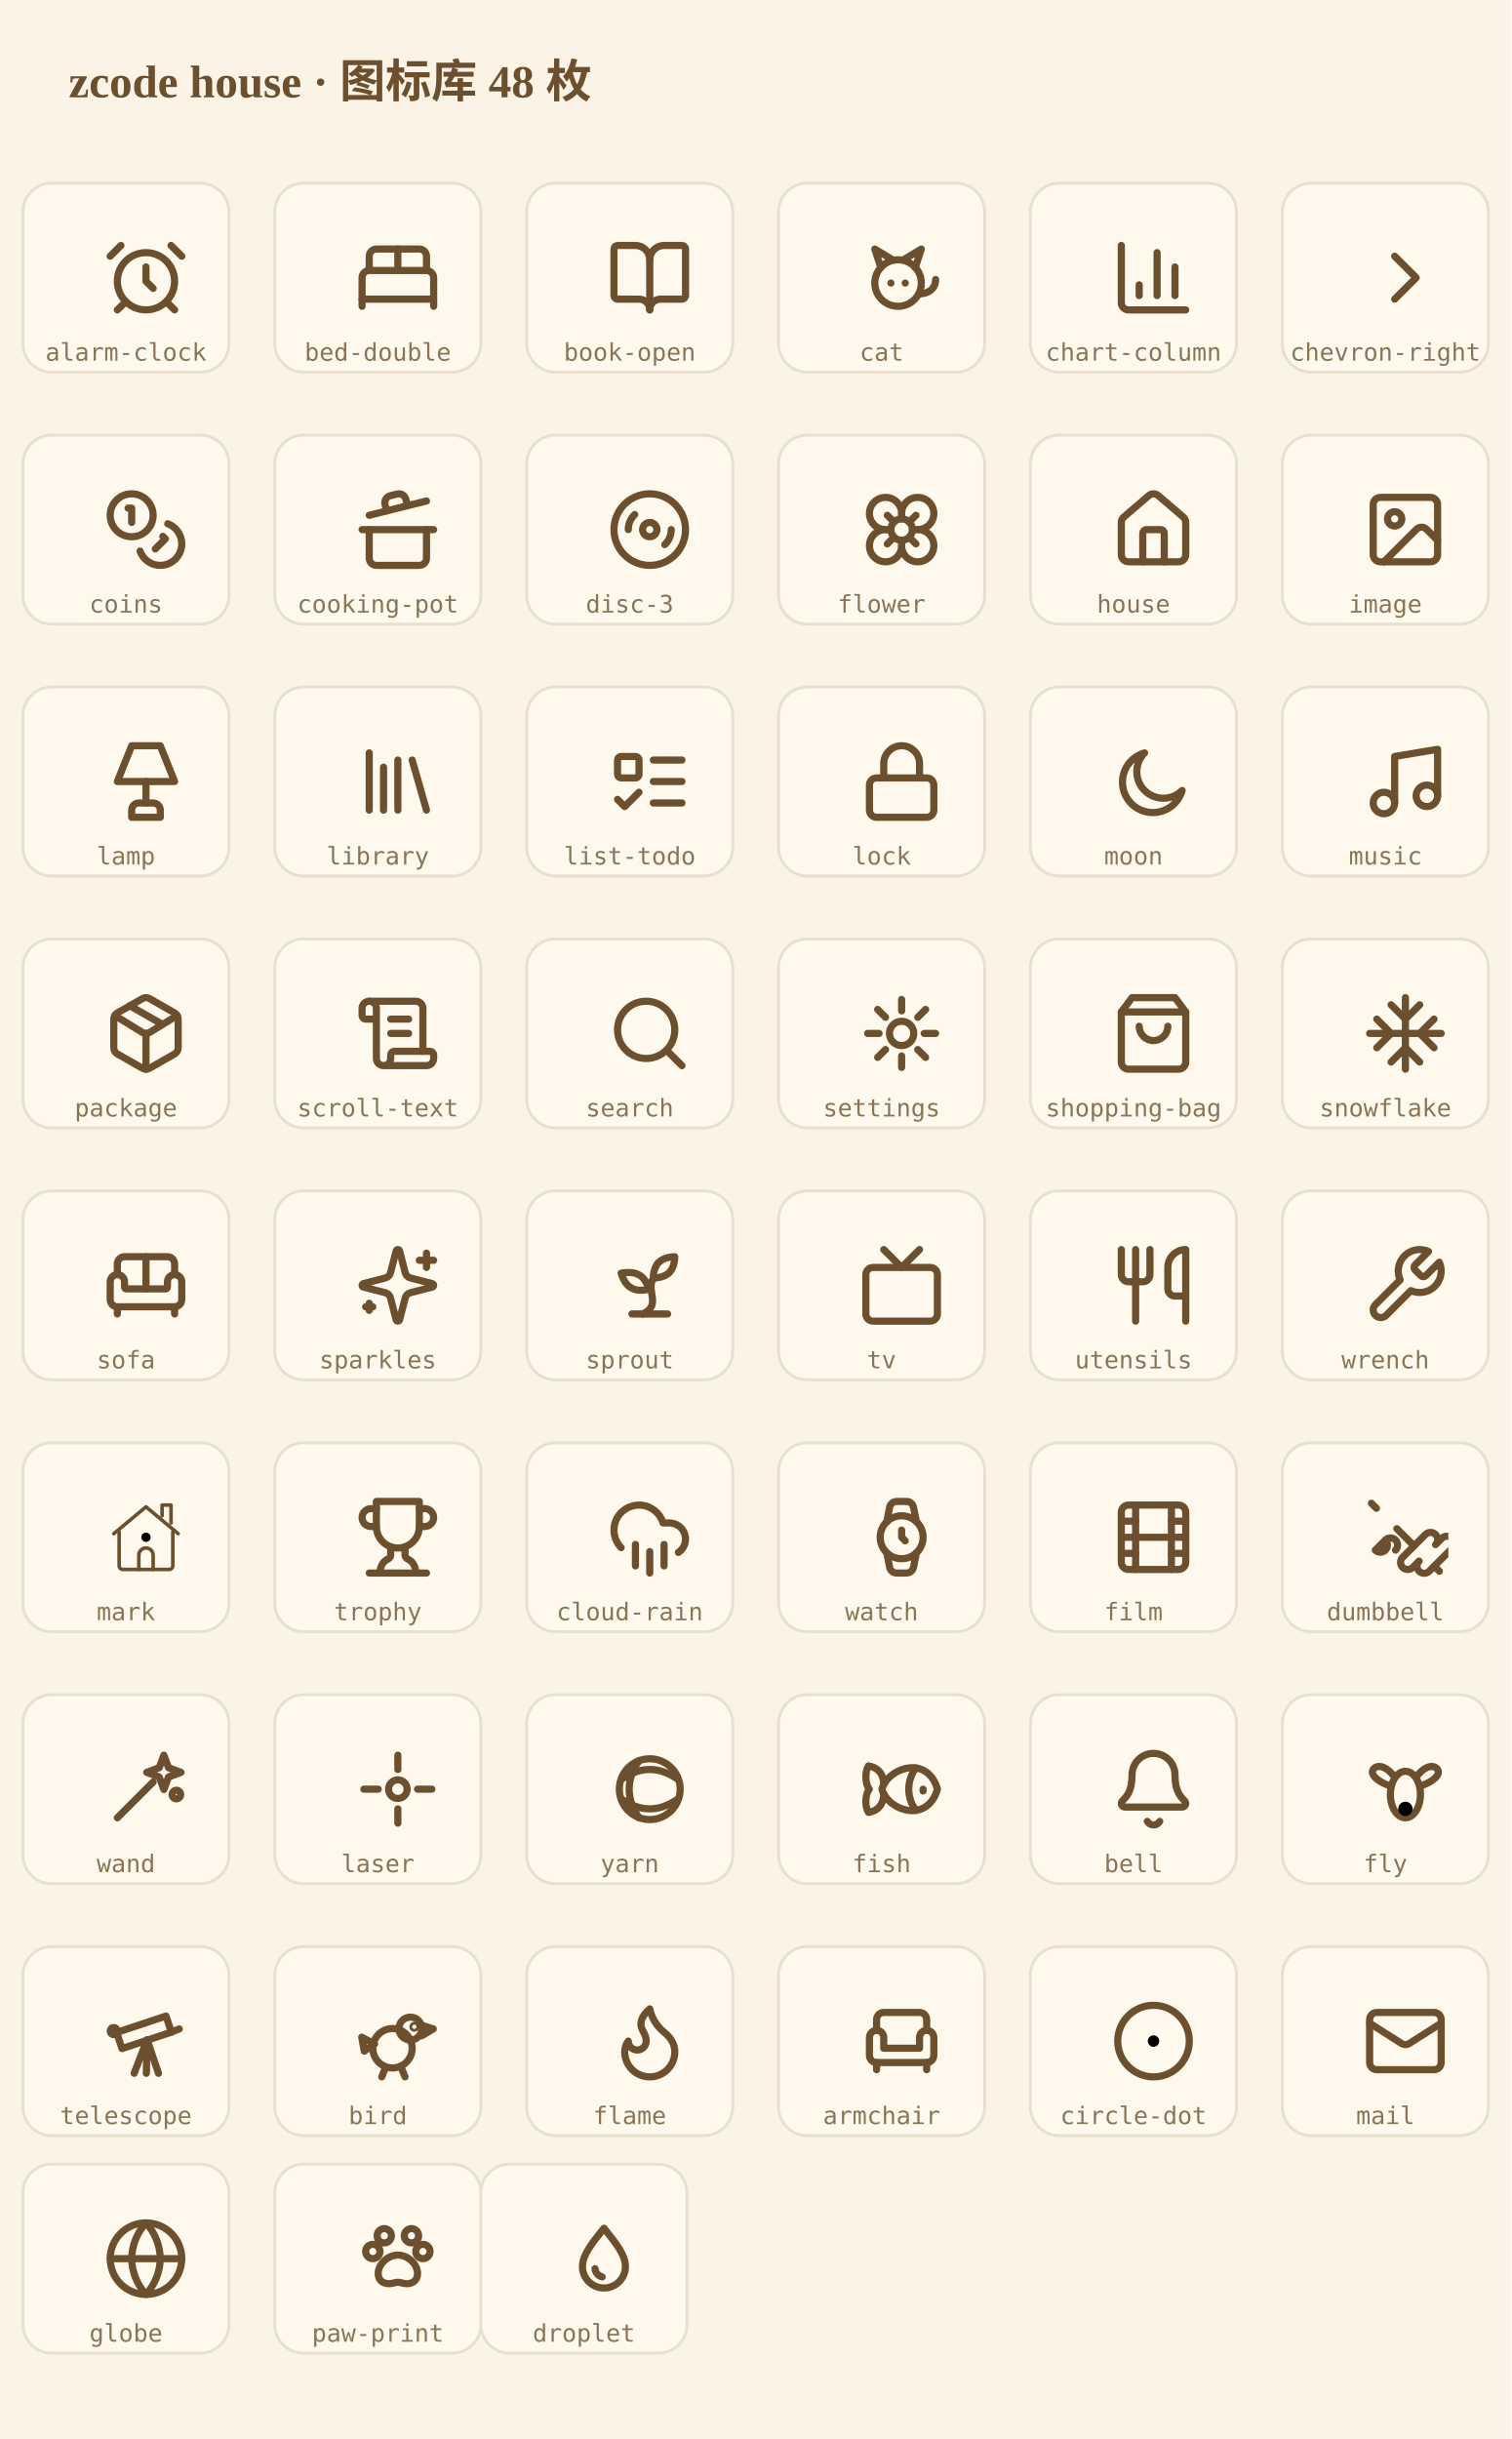
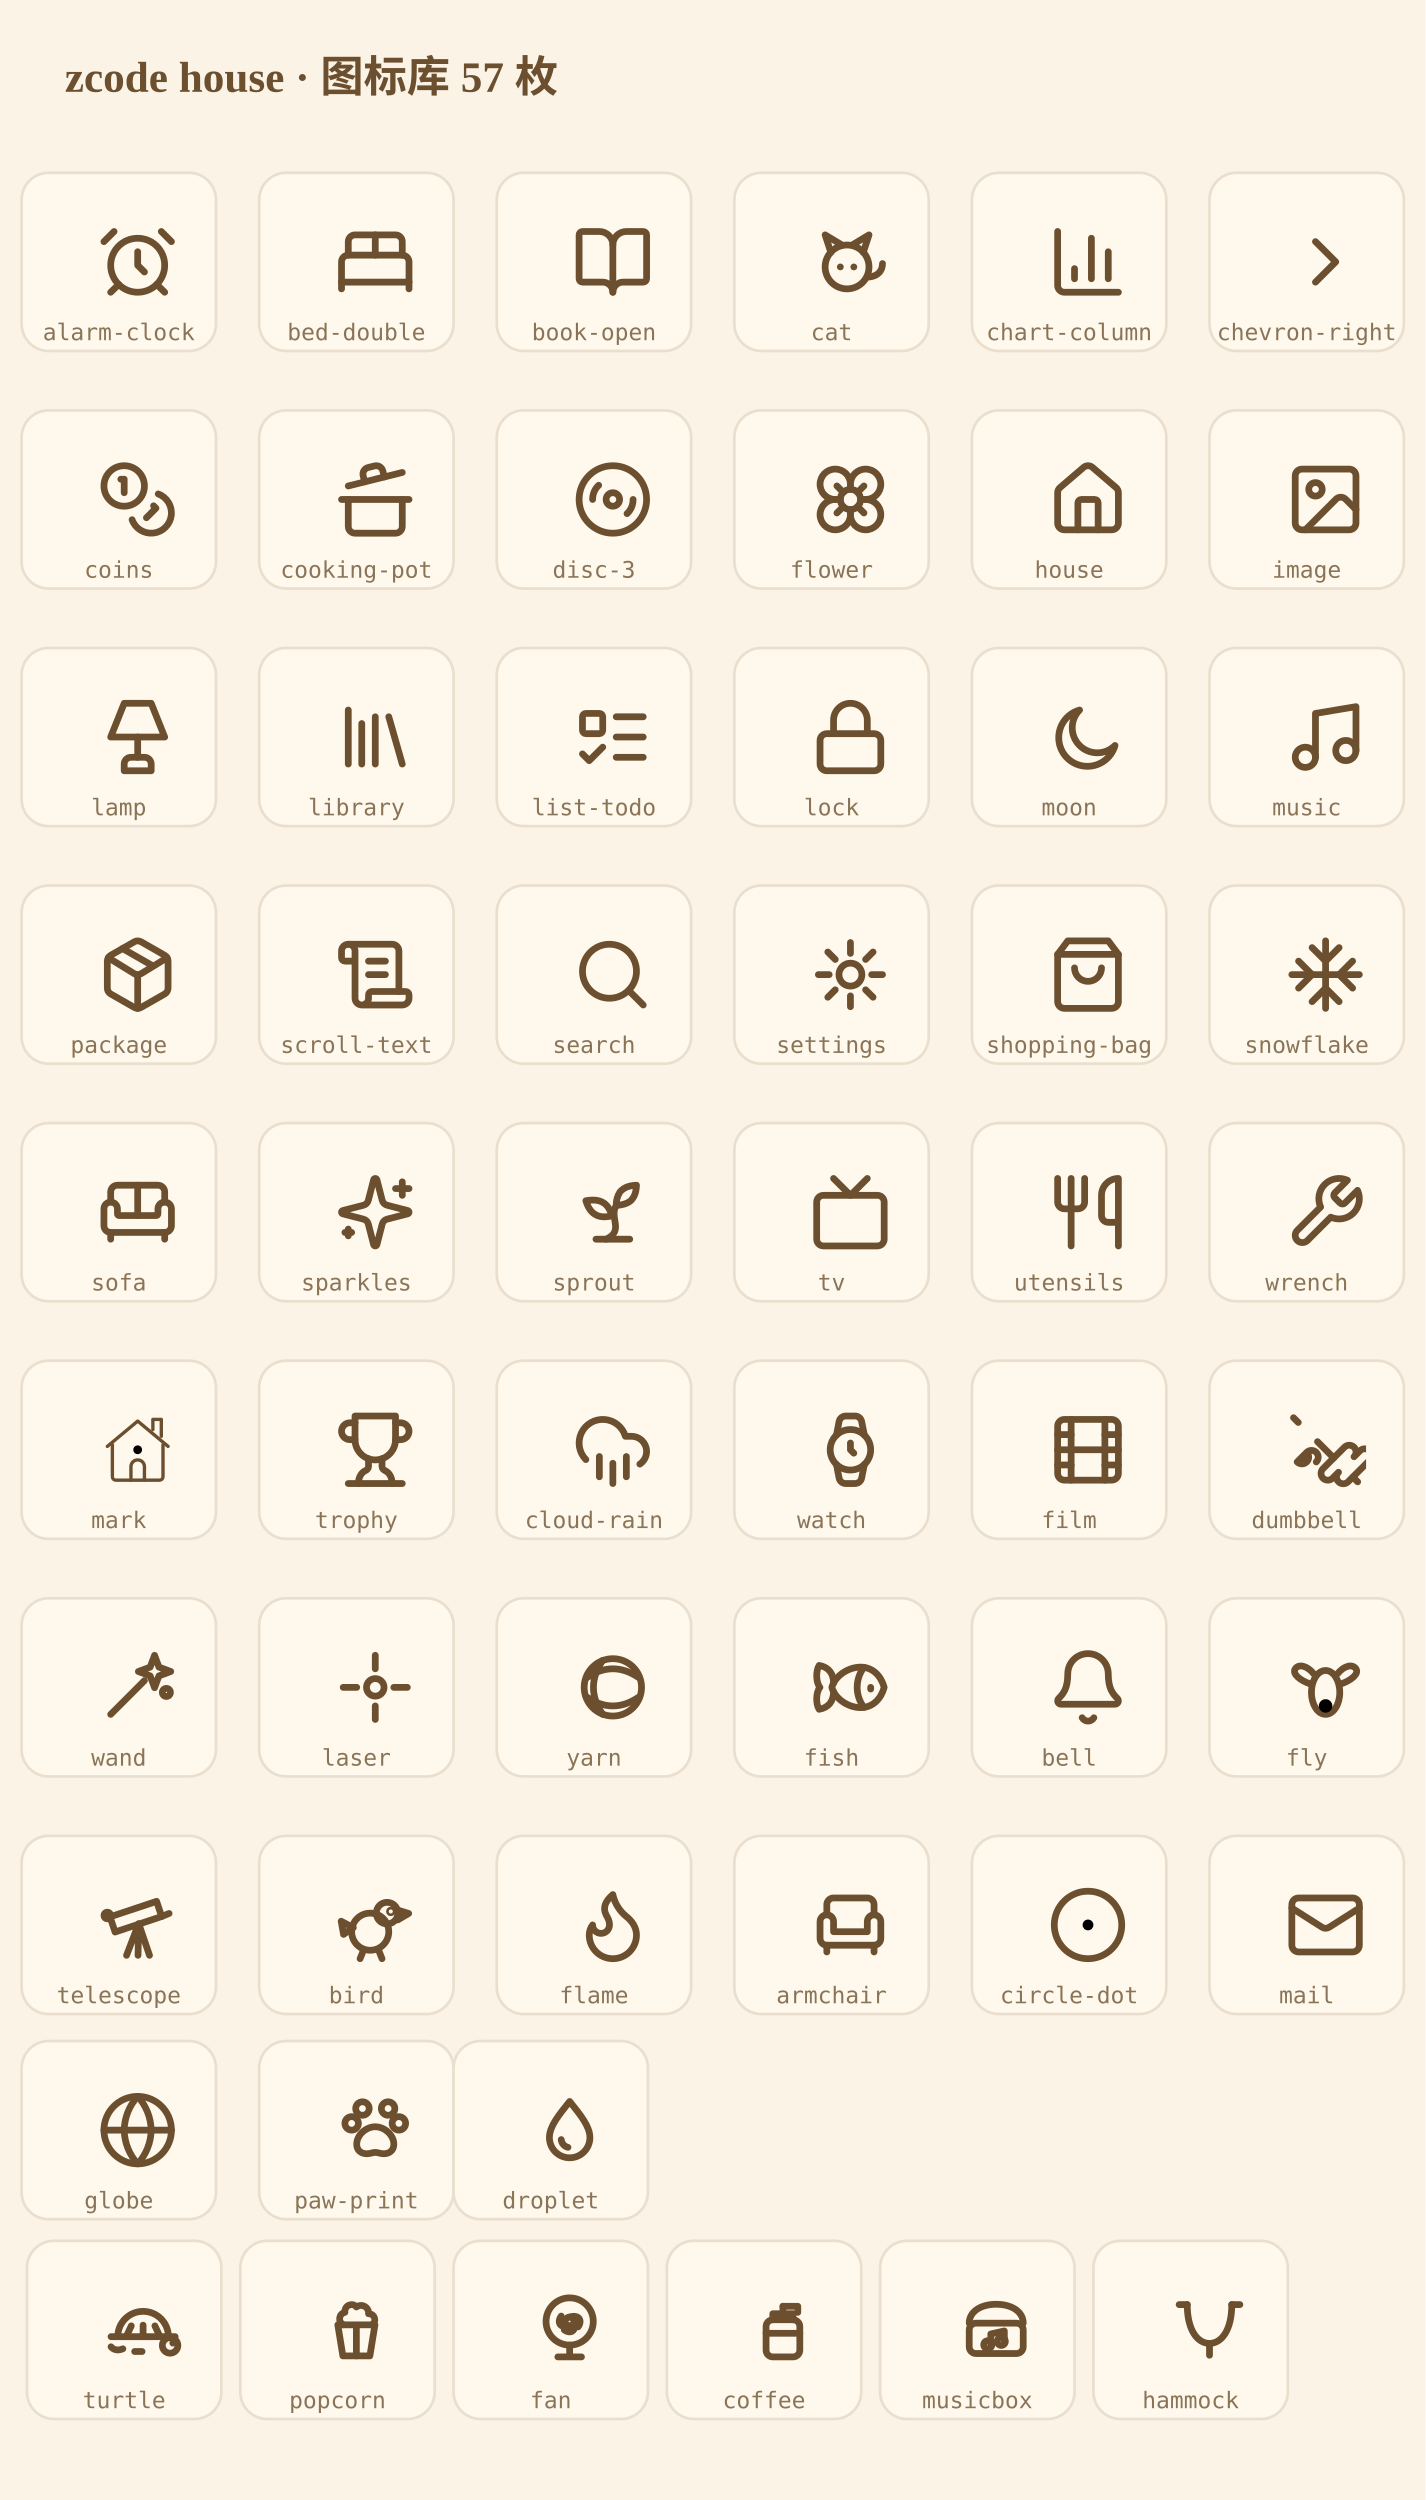
- <svg xmlns="http://www.w3.org/2000/svg" viewBox="0 0 528 852" width="528" height="852">
+ <svg xmlns="http://www.w3.org/2000/svg" viewBox="0 0 528 926" width="528" height="926">
  <rect width="100%" height="100%" fill="#faf3e6" />
-   <text x="24" y="34" font-size="16" fill="#6b4f2e" font-weight="bold">zcode house · 图标库 48 枚</text>
+   <text x="24" y="34" font-size="16" fill="#6b4f2e" font-weight="bold">zcode house · 图标库 57 枚</text>
  <symbol id="i-alarm-clock" viewBox="0 0 24 24">
    <circle cx="12" cy="13" r="8" />
    <path d="M12 9v4l2 2" />
    <path d="M5 3 2 6" />
    <path d="m22 6-3-3" />
    <path d="M6.38 18.7 4 21" />
    <path d="M17.64 18.67 20 21" />
  </symbol>
  <symbol id="i-bed-double" viewBox="0 0 24 24">
    <path d="M2 20v-8a2 2 0 0 1 2-2h16a2 2 0 0 1 2 2v8" />
    <path d="M4 10V6a2 2 0 0 1 2-2h12a2 2 0 0 1 2 2v4" />
    <path d="M12 4v6" />
    <path d="M2 18h20" />
  </symbol>
  <symbol id="i-book-open" viewBox="0 0 24 24">
    <path d="M12 7v14" />
    <path d="M3 18a1 1 0 0 1-1-1V4a1 1 0 0 1 1-1h5a4 4 0 0 1 4 4 4 4 0 0 1 4-4h5a1 1 0 0 1 1 1v13a1 1 0 0 1-1 1h-6a3 3 0 0 0-3 3 3 3 0 0 0-3-3z" />
  </symbol>
  <symbol id="i-cat" viewBox="0 0 24 24">
    <circle cx="11" cy="13.5" r="6.5" />
    <path d="M6.2 9.2 4.5 4l5 3M15.8 9.2 17.5 4l-5 3" />
    <path d="M9 13.5h.01M13 13.5h.01" />
    <path d="M17.5 16.5c2.8-.3 4-2 4-4" />
  </symbol>
  <symbol id="i-chart-column" viewBox="0 0 24 24">
    <path d="M3 3v16a2 2 0 0 0 2 2h16" />
    <path d="M18 17V9" />
    <path d="M13 17V5" />
    <path d="M8 17v-3" />
  </symbol>
  <symbol id="i-chevron-right" viewBox="0 0 24 24">
    <path d="m9 18 6-6-6-6" />
  </symbol>
  <symbol id="i-coins" viewBox="0 0 24 24">
    <circle cx="8" cy="8" r="6" />
    <path d="M18.09 10.37A6 6 0 1 1 10.34 18" />
    <path d="M7 6h1v4" />
    <path d="m16.71 13.88.7.71-2.82 2.82" />
  </symbol>
  <symbol id="i-cooking-pot" viewBox="0 0 24 24">
    <path d="M2 12h20" />
    <path d="M20 12v8a2 2 0 0 1-2 2H6a2 2 0 0 1-2-2v-8" />
    <path d="m4 8 16-4" />
    <path d="m8.86 6.78-.45-1.81a2 2 0 0 1 1.45-2.43l1.94-.48a2 2 0 0 1 2.43 1.46l.45 1.8" />
  </symbol>
  <symbol id="i-disc-3" viewBox="0 0 24 24">
    <circle cx="12" cy="12" r="10" />
    <path d="M6 12c0-1.7.7-3.2 1.8-4.2" />
    <circle cx="12" cy="12" r="2" />
    <path d="M18 12c0 1.7-.7 3.2-1.8 4.2" />
  </symbol>
  <symbol id="i-film" viewBox="0 0 24 24">
    <rect width="18" height="18" x="3" y="3" rx="2" ry="2" />
    <path d="M7 3v18" />
    <path d="M3 7.5h4" />
    <path d="M3 12h18" />
    <path d="M3 16.5h4" />
    <path d="M17 3v18" />
    <path d="M17 7.5h4" />
    <path d="M17 16.5h4" />
  </symbol>
  <symbol id="i-flower" viewBox="0 0 24 24">
    <circle cx="12" cy="12" r="3" />
    <path d="M12 16.5A4.5 4.5 0 1 1 7.5 12 4.5 4.5 0 1 1 12 7.5a4.5 4.5 0 1 1 4.5 4.5 4.5 4.5 0 1 1-4.5 4.5" />
    <path d="M12 7.5V9" />
    <path d="M7.5 12H9" />
    <path d="M16.5 12H15" />
    <path d="M12 16.5V15" />
    <path d="m8 8 1.88 1.88" />
    <path d="M14.12 9.88 16 8" />
    <path d="m8 16 1.88-1.88" />
    <path d="M14.12 14.12 16 16" />
  </symbol>
  <symbol id="i-house" viewBox="0 0 24 24">
    <path d="M15 21v-8a1 1 0 0 0-1-1h-4a1 1 0 0 0-1 1v8" />
    <path d="M3 10a2 2 0 0 1 .709-1.528l7-5.999a2 2 0 0 1 2.582 0l7 5.999A2 2 0 0 1 21 10v9a2 2 0 0 1-2 2H5a2 2 0 0 1-2-2z" />
  </symbol>
  <symbol id="i-image" viewBox="0 0 24 24">
    <rect width="18" height="18" x="3" y="3" rx="2" ry="2" />
    <circle cx="9" cy="9" r="2" />
    <path d="m21 15-3.086-3.086a2 2 0 0 0-2.828 0L6 21" />
  </symbol>
  <symbol id="i-lamp" viewBox="0 0 24 24">
    <path d="M8 2h8l4 10H4L8 2Z" />
    <path d="M12 12v6" />
    <path d="M8 22v-2c0-1.1.9-2 2-2h4a2 2 0 0 1 2 2v2H8Z" />
  </symbol>
  <symbol id="i-library" viewBox="0 0 24 24">
    <path d="m16 6 4 14" />
    <path d="M12 6v14" />
    <path d="M8 8v12" />
    <path d="M4 4v16" />
  </symbol>
  <symbol id="i-list-todo" viewBox="0 0 24 24">
    <rect x="3" y="5" width="6" height="6" rx="1" />
    <path d="m3 17 2 2 4-4" />
    <path d="M13 6h8" />
    <path d="M13 12h8" />
    <path d="M13 18h8" />
  </symbol>
  <symbol id="i-lock" viewBox="0 0 24 24">
    <rect width="18" height="11" x="3" y="11" rx="2" ry="2" />
    <path d="M7 11V7a5 5 0 0 1 10 0v4" />
  </symbol>
  <symbol id="i-moon" viewBox="0 0 24 24">
    <path d="M20 14.5A8.5 8.5 0 1 1 9.5 4a7 7 0 0 0 10.5 10.5z" />
  </symbol>
  <symbol id="i-music" viewBox="0 0 24 24">
    <path d="M9 18V5l12-2v13" />
    <circle cx="6" cy="18" r="3" />
    <circle cx="18" cy="16" r="3" />
  </symbol>
  <symbol id="i-package" viewBox="0 0 24 24">
    <path d="M11 21.73a2 2 0 0 0 2 0l7-4A2 2 0 0 0 21 16V8a2 2 0 0 0-1-1.73l-7-4a2 2 0 0 0-2 0l-7 4A2 2 0 0 0 3 8v8a2 2 0 0 0 1 1.73z" />
    <path d="M12 22V12" />
    <path d="m3.3 7 7.703 4.734a2 2 0 0 0 1.994 0L20.7 7" />
    <path d="m7.5 4.27 9 5.15" />
  </symbol>
  <symbol id="i-scroll-text" viewBox="0 0 24 24">
    <path d="M15 12h-5" />
    <path d="M15 8h-5" />
    <path d="M19 17V5a2 2 0 0 0-2-2H4" />
    <path d="M8 21h12a2 2 0 0 0 2-2v-1a1 1 0 0 0-1-1H11a1 1 0 0 0-1 1v1a2 2 0 1 1-4 0V5a2 2 0 1 0-4 0v2a1 1 0 0 0 1 1h3" />
  </symbol>
  <symbol id="i-search" viewBox="0 0 24 24">
    <circle cx="11" cy="11" r="8" />
    <path d="m21 21-4.3-4.3" />
  </symbol>
  <symbol id="i-settings" viewBox="0 0 24 24">
    <circle cx="12" cy="12" r="3.4" />
    <path d="M12 2.5v3.2M12 18.3v3.2M2.5 12h3.2M18.3 12h3.2M5.3 5.3l2.2 2.2M16.5 16.5l2.2 2.2M18.7 5.3l-2.2 2.2M7.5 16.5l-2.2 2.2" />
  </symbol>
  <symbol id="i-shopping-bag" viewBox="0 0 24 24">
    <path d="M6 2 3 6v14a2 2 0 0 0 2 2h14a2 2 0 0 0 2-2V6l-3-4Z" />
    <path d="M3 6h18" />
    <path d="M16 10a4 4 0 0 1-8 0" />
  </symbol>
  <symbol id="i-snowflake" viewBox="0 0 24 24">
    <line x1="2" x2="22" y1="12" y2="12" />
    <line x1="12" x2="12" y1="2" y2="22" />
    <path d="m20 16-4-4 4-4" />
    <path d="m4 8 4 4-4 4" />
    <path d="m16 4-4 4-4-4" />
    <path d="m8 20 4-4 4 4" />
  </symbol>
  <symbol id="i-sofa" viewBox="0 0 24 24">
    <path d="M20 9V6a2 2 0 0 0-2-2H6a2 2 0 0 0-2 2v3" />
    <path d="M2 16a2 2 0 0 0 2 2h16a2 2 0 0 0 2-2v-5a2 2 0 0 0-4 0v1.5a.5.5 0 0 1-.5.5h-11a.5.5 0 0 1-.5-.5V11a2 2 0 0 0-4 0z" />
    <path d="M4 18v2" />
    <path d="M20 18v2" />
    <path d="M12 4v9" />
  </symbol>
  <symbol id="i-sparkles" viewBox="0 0 24 24">
    <path d="M9.937 15.5A2 2 0 0 0 8.5 14.063l-6.135-1.582a.5.5 0 0 1 0-.962L8.5 9.936A2 2 0 0 0 9.937 8.5l1.582-6.135a.5.5 0 0 1 .963 0L14.063 8.5A2 2 0 0 0 15.5 9.937l6.135 1.581a.5.5 0 0 1 0 .964L15.5 14.063a2 2 0 0 0-1.437 1.437l-1.582 6.135a.5.5 0 0 1-.963 0z" />
    <path d="M20 3v4" />
    <path d="M22 5h-4" />
    <path d="M4 17v2" />
    <path d="M5 18H3" />
  </symbol>
  <symbol id="i-sprout" viewBox="0 0 24 24">
    <path d="M7 20h10" />
    <path d="M10 20c5.5-2.5.8-6.4 3-10" />
    <path d="M9.5 9.4c1.1.8 1.8 2.2 2.3 3.7-2 .4-3.5.4-4.8-.3-1.2-.6-2.3-1.9-3-4.2 2.8-.5 4.4 0 5.5.8z" />
    <path d="M14.1 6a7 7 0 0 0-1.1 4c1.9-.1 3.3-.6 4.3-1.4 1-1 1.6-2.3 1.7-4.6-2.7.1-4 1-4.9 2z" />
  </symbol>
  <symbol id="i-tv" viewBox="0 0 24 24">
    <rect width="20" height="15" x="2" y="7" rx="2" ry="2" />
    <polyline points="17 2 12 7 7 2" />
  </symbol>
  <symbol id="i-utensils" viewBox="0 0 24 24">
    <path d="M3 2v7c0 1.1.9 2 2 2h4a2 2 0 0 0 2-2V2" />
    <path d="M7 2v20" />
    <path d="M21 15V2a5 5 0 0 0-5 5v6c0 1.1.9 2 2 2h3Zm0 0v7" />
  </symbol>
  <symbol id="i-wrench" viewBox="0 0 24 24">
    <path d="M14.7 6.3a1 1 0 0 0 0 1.4l1.6 1.6a1 1 0 0 0 1.4 0l3.77-3.77a6 6 0 0 1-7.94 7.94l-6.91 6.91a2.12 2.12 0 0 1-3-3l6.91-6.91a6 6 0 0 1 7.94-7.94l-3.76 3.76z" />
  </symbol>
  <symbol id="i-trophy" viewBox="0 0 24 24">
    <path d="M6 9H4.5a2.5 2.5 0 0 1 0-5H6" />
    <path d="M18 9h1.5a2.5 2.5 0 0 0 0-5H18" />
    <path d="M4 22h16" />
    <path d="M10 14.66V17c0 .55-.47.98-.97 1.21C7.85 18.75 7 20.24 7 22" />
    <path d="M14 14.66V17c0 .55.47.98.97 1.21C16.15 18.75 17 20.24 17 22" />
    <path d="M18 2H6v7a6 6 0 0 0 12 0V2Z" />
  </symbol>
  <symbol id="i-cloud-rain" viewBox="0 0 24 24">
    <path d="M4 14.899A7 7 0 1 1 15.71 8h1.79a4.5 4.5 0 0 1 2.5 8.242" />
    <path d="M16 14v6" />
    <path d="M8 14v6" />
    <path d="M12 16v6" />
  </symbol>
  <symbol id="i-watch" viewBox="0 0 24 24">
    <circle cx="12" cy="12" r="6" />
    <path d="M12 10v2l1 1" />
    <path d="m16.13 7.66-.81-4.05a2 2 0 0 0-2-1.61h-2.68a2 2 0 0 0-2 1.61l-.78 4.05" />
    <path d="m16.13 16.34-.81 4.05a2 2 0 0 1-2 1.61h-2.68a2 2 0 0 1-2-1.61l-.78-4.05" />
  </symbol>
  <symbol id="i-wand" viewBox="0 0 24 24">
    <path d="M4 20 14 10" />
    <path d="M17 2.5 18.3 6 21.8 7.3 18.3 8.6 17 12.1 15.7 8.6 12.2 7.3 15.7 6z" />
    <circle cx="20.5" cy="13.5" r="1.2" />
  </symbol>
  <symbol id="i-laser" viewBox="0 0 24 24">
    <circle cx="12" cy="12" r="2.6" />
    <path d="M12 2.5v4M12 17.5v4M2.5 12h4M17.5 12h4" />
  </symbol>
  <symbol id="i-yarn" viewBox="0 0 24 24">
    <circle cx="12" cy="12" r="8.5" />
    <path d="M4.5 9q7.5-5 15 0M4.5 15q7.5 5 15 0M9 4q-5.5 8 0 16" />
  </symbol>
  <symbol id="i-fish" viewBox="0 0 24 24">
    <path d="M6.5 12c.94-3.46 4.94-6 8.5-6 3.56 0 6.06 2.54 7 6-.94 3.47-3.44 6-7 6s-7.56-2.53-8.5-6Z" />
    <path d="M18 12v.5" />
    <path d="M16 17.93a9.77 9.77 0 0 1 0-11.86" />
    <path d="M7 10.67C7 8 5.58 5.97 2.73 5.5c-1 1.5-1 5 .23 6.5-1.24 1.5-1.24 5-.23 6.5C5.58 18.03 7 16 7 13.33" />
  </symbol>
  <symbol id="i-bell" viewBox="0 0 24 24">
    <path d="M10.268 21a2 2 0 0 0 3.464 0" />
    <path d="M3.262 15.326A1 1 0 0 0 4 17h16a1 1 0 0 0 .74-1.673C19.41 13.956 18 12.499 18 8A6 6 0 0 0 6 8c0 4.499-1.411 5.956-2.738 7.326" />
  </symbol>
  <symbol id="i-fly" viewBox="0 0 24 24">
    <ellipse cx="12" cy="13.5" rx="4.2" ry="6.5" />
    <circle cx="12" cy="17.5" r="2" style="fill:currentColor;stroke:none" />
    <path d="M8.5 8C6.5 5.5 4 5 3 6.5S4.5 10 7.5 11M15.5 8c2-2.5 4.5-3 5.5-1.5S19.5 10 16.5 11" />
  </symbol>
  <symbol id="i-dumbbell" viewBox="0 0 24 24">
    <path d="M14.4 14.4 9.6 9.6" />
    <path d="M18.657 21.485a2 2 0 1 1-2.829-2.828l-1.767 1.768a2 2 0 1 1-2.829-2.829l6.364-6.364a2 2 0 1 1 2.829 2.829l1.767-1.768a2 2 0 1 1 2.828 2.829z" />
    <path d="m21.5 21.5-1.4-1.4" />
    <path d="M3.9 3.9 2.5 2.5" />
    <path d="M6.404 12.768a2 2 0 1 1-2.829 2.829l2.829-2.829a2 2 0 1 1 2.828 2.829" />
  </symbol>
  <symbol id="i-telescope" viewBox="0 0 24 24">
    <path d="M3.8 9.6 17.6 5l1.5 4.5L5.3 14.1z" />
    <circle cx="3" cy="9.2" r="1" />
    <path d="M12.3 11.6l3.2 9.4M12.3 11.6 8.7 21M12.3 11.6l-.2 9.4" />
    <path d="m19.1 9.5 2.2-.9" />
  </symbol>
  <symbol id="i-bird" viewBox="0 0 24 24">
    <circle cx="10.5" cy="14" r="5.5" />
    <circle cx="15.5" cy="8.5" r="3.2" />
    <path d="M18.7 7.6l3.2 1-3.2 1.9z" />
    <path d="m5.5 12.8-3.6-1.9.7 3.9z" />
    <path d="M8.5 19.5 7.5 22M13 19.5l1 2.5" />
    <circle cx="16.6" cy="8" r=".4" />
  </symbol>
  <symbol id="i-flame" viewBox="0 0 24 24">
    <path d="M8.5 14.5A2.5 2.5 0 0 0 11 12c0-1.38-.5-2-1-3-1.072-2.143-.224-4.054 2-6 .5 2.5 2 4.9 4 6.5 2 1.6 3 3.5 3 5.5a7 7 0 1 1-14 0c0-1.153.433-2.294 1-3a2.5 2.5 0 0 0 2.5 2.5z" />
  </symbol>
  <symbol id="i-armchair" viewBox="0 0 24 24">
    <path d="M19 9V6a2 2 0 0 0-2-2H7a2 2 0 0 0-2 2v3" />
    <path d="M3 11a2 2 0 0 1 4 0v3h10v-3a2 2 0 0 1 4 0v5a2 2 0 0 1-2 2H5a2 2 0 0 1-2-2Z" />
    <path d="M5 18v2" />
    <path d="M19 18v2" />
  </symbol>
  <symbol id="i-circle-dot" viewBox="0 0 24 24">
    <circle cx="12" cy="12" r="10" />
    <circle cx="12" cy="12" r="1.6" style="fill:currentColor;stroke:none" />
  </symbol>
  <symbol id="i-mail" viewBox="0 0 24 24">
    <rect width="20" height="16" x="2" y="4" rx="2" />
    <path d="m22 7-8.97 5.7a1.94 1.94 0 0 1-2.06 0L2 7" />
  </symbol>
  <symbol id="i-globe" viewBox="0 0 24 24">
    <circle cx="12" cy="12" r="10" />
    <path d="M2 12h20" />
    <path d="M12 2a15.3 15.3 0 0 1 4 10 15.3 15.3 0 0 1-4 10 15.3 15.3 0 0 1-4-10 15.3 15.3 0 0 1 4-10z" />
  </symbol>
  <symbol id="i-paw-print" viewBox="0 0 24 24">
    <path d="M12 11c2.7 0 5.5 2.4 5.5 5.2 0 1.8-1.3 2.8-3 2.8-1 0-1.7-.4-2.5-.4s-1.5.4-2.5.4c-1.7 0-3-1-3-2.8C6.5 13.4 9.3 11 12 11z" />
    <circle cx="5" cy="10" r="2" />
    <circle cx="19" cy="10" r="2" />
    <circle cx="8.2" cy="5.6" r="2" />
    <circle cx="15.8" cy="5.6" r="2" />
  </symbol>
  <symbol id="i-droplet" viewBox="0 0 24 24">
    <path d="M12 3.5c3.2 4 6 7.4 6 10.7a6 6 0 1 1-12 0C6 10.9 8.8 7.5 12 3.5z" />
    <path d="M9.5 14.8a2.6 2.6 0 0 0 2 2.3" />
  </symbol>
+   <symbol id="i-turtle" viewBox="0 0 24 24">
+     <path d="M4.5 14a7.5 7.5 0 0 1 15 0" />
+     <path d="M2.5 14h19" />
+     <path d="M7 14l1.5-3.2M12 14v-3.4M17 14l-1.5-3.2" />
+     <circle cx="20" cy="16.6" r="2.3" />
+     <path d="M20.8 15.9h.01" />
+     <path d="M6 17.6c-1.4.6-2.7.4-3.5-.6M9.5 18.4h2.2" />
+   </symbol>
+   <symbol id="i-popcorn" viewBox="0 0 24 24">
+     <path d="M6.5 10.5h11l-1.5 9.2H8z" />
+     <path d="M8.2 10.5c-1.8-.9-1.4-3.3.4-3.7-.2-2.2 2.4-3 3.4-1.6 1.8-1.2 3.8.2 3.6 2 1.8 0 2.6 2.2 1 3.3" />
+     <path d="M12 11.5v8.2" />
+   </symbol>
+   <symbol id="i-fan" viewBox="0 0 24 24">
+     <circle cx="12" cy="9.5" r="7" />
+     <circle cx="12" cy="9.5" r="1.3" />
+     <path d="M12 8.2c2.7-.9 3.9 1 2.5 2.9M13.3 9.5c.9 2.7-1 3.9-2.9 2.5M12 10.8c-2.7.9-3.9-1-2.5-2.9" />
+     <path d="M12 16.5V20M8.5 20h7" />
+   </symbol>
+   <symbol id="i-coffee" viewBox="0 0 24 24">
+     <rect x="7" y="9" width="10" height="11" rx="2" />
+     <path d="M9 9V7.2h6V9" />
+     <path d="M12 7.2V5" />
+     <path d="M12 5h4.4v1.8" />
+     <path d="M7 13h10" />
+   </symbol>
+   <symbol id="i-musicbox" viewBox="0 0 24 24">
+     <rect x="4" y="10" width="16" height="9" rx="2" />
+     <path d="M4 10c0-3.4 3.4-5.6 8-5.6s8 2.2 8 5.6" />
+     <path d="M10.4 16.2v-3l4-.9v2.9" />
+     <circle cx="9.5" cy="16.4" r="1.2" />
+     <circle cx="13.5" cy="15.4" r="1.2" />
+   </symbol>
+   <symbol id="i-hammock" viewBox="0 0 24 24">
+     <path d="M3 4.5h2.4M18.6 4.5H21" />
+     <path d="M5.4 4.5c0 7.5 3 11.5 6.6 11.5s6.6-4 6.6-11.5" />
+     <path d="M12 16v3.5" />
+   </symbol>
  <symbol id="i-mark" viewBox="0 0 48 44">
    <path d="M6 20 24 5l18 15" />
    <path d="M9 19v19a2 2 0 0 0 2 2h26a2 2 0 0 0 2-2V19" />
    <path d="M33 10V4h5v10" />
    <path d="M20 40v-8a4 4 0 0 1 8 0v8" />
    <circle cx="24" cy="22" r="2.6" style="fill:currentColor;stroke:none" />
  </symbol>
  <g transform="translate(22,74)">
    <rect x="-14" y="-10" width="72" height="66" rx="10" fill="#fff8ec" stroke="#eadfce" />
    <svg x="14" y="8" width="30" height="30" viewBox="0 0 24 24" fill="none" stroke="#6b4f2e" stroke-width="2" stroke-linecap="round" stroke-linejoin="round">
      <use href="#i-alarm-clock" />
    </svg>
    <text x="22" y="52" font-size="8.5" text-anchor="middle" fill="#8a7458" font-family="Consolas,monospace">alarm-clock</text>
  </g>
  <g transform="translate(110,74)">
    <rect x="-14" y="-10" width="72" height="66" rx="10" fill="#fff8ec" stroke="#eadfce" />
    <svg x="14" y="8" width="30" height="30" viewBox="0 0 24 24" fill="none" stroke="#6b4f2e" stroke-width="2" stroke-linecap="round" stroke-linejoin="round">
      <use href="#i-bed-double" />
    </svg>
    <text x="22" y="52" font-size="8.5" text-anchor="middle" fill="#8a7458" font-family="Consolas,monospace">bed-double</text>
  </g>
  <g transform="translate(198,74)">
    <rect x="-14" y="-10" width="72" height="66" rx="10" fill="#fff8ec" stroke="#eadfce" />
    <svg x="14" y="8" width="30" height="30" viewBox="0 0 24 24" fill="none" stroke="#6b4f2e" stroke-width="2" stroke-linecap="round" stroke-linejoin="round">
      <use href="#i-book-open" />
    </svg>
    <text x="22" y="52" font-size="8.5" text-anchor="middle" fill="#8a7458" font-family="Consolas,monospace">book-open</text>
  </g>
  <g transform="translate(286,74)">
    <rect x="-14" y="-10" width="72" height="66" rx="10" fill="#fff8ec" stroke="#eadfce" />
    <svg x="14" y="8" width="30" height="30" viewBox="0 0 24 24" fill="none" stroke="#6b4f2e" stroke-width="2" stroke-linecap="round" stroke-linejoin="round">
      <use href="#i-cat" />
    </svg>
    <text x="22" y="52" font-size="8.5" text-anchor="middle" fill="#8a7458" font-family="Consolas,monospace">cat</text>
  </g>
  <g transform="translate(374,74)">
    <rect x="-14" y="-10" width="72" height="66" rx="10" fill="#fff8ec" stroke="#eadfce" />
    <svg x="14" y="8" width="30" height="30" viewBox="0 0 24 24" fill="none" stroke="#6b4f2e" stroke-width="2" stroke-linecap="round" stroke-linejoin="round">
      <use href="#i-chart-column" />
    </svg>
    <text x="22" y="52" font-size="8.5" text-anchor="middle" fill="#8a7458" font-family="Consolas,monospace">chart-column</text>
  </g>
  <g transform="translate(462,74)">
    <rect x="-14" y="-10" width="72" height="66" rx="10" fill="#fff8ec" stroke="#eadfce" />
    <svg x="14" y="8" width="30" height="30" viewBox="0 0 24 24" fill="none" stroke="#6b4f2e" stroke-width="2" stroke-linecap="round" stroke-linejoin="round">
      <use href="#i-chevron-right" />
    </svg>
    <text x="22" y="52" font-size="8.5" text-anchor="middle" fill="#8a7458" font-family="Consolas,monospace">chevron-right</text>
  </g>
  <g transform="translate(22,162)">
    <rect x="-14" y="-10" width="72" height="66" rx="10" fill="#fff8ec" stroke="#eadfce" />
    <svg x="14" y="8" width="30" height="30" viewBox="0 0 24 24" fill="none" stroke="#6b4f2e" stroke-width="2" stroke-linecap="round" stroke-linejoin="round">
      <use href="#i-coins" />
    </svg>
    <text x="22" y="52" font-size="8.5" text-anchor="middle" fill="#8a7458" font-family="Consolas,monospace">coins</text>
  </g>
  <g transform="translate(110,162)">
    <rect x="-14" y="-10" width="72" height="66" rx="10" fill="#fff8ec" stroke="#eadfce" />
    <svg x="14" y="8" width="30" height="30" viewBox="0 0 24 24" fill="none" stroke="#6b4f2e" stroke-width="2" stroke-linecap="round" stroke-linejoin="round">
      <use href="#i-cooking-pot" />
    </svg>
    <text x="22" y="52" font-size="8.5" text-anchor="middle" fill="#8a7458" font-family="Consolas,monospace">cooking-pot</text>
  </g>
  <g transform="translate(198,162)">
    <rect x="-14" y="-10" width="72" height="66" rx="10" fill="#fff8ec" stroke="#eadfce" />
    <svg x="14" y="8" width="30" height="30" viewBox="0 0 24 24" fill="none" stroke="#6b4f2e" stroke-width="2" stroke-linecap="round" stroke-linejoin="round">
      <use href="#i-disc-3" />
    </svg>
    <text x="22" y="52" font-size="8.5" text-anchor="middle" fill="#8a7458" font-family="Consolas,monospace">disc-3</text>
  </g>
  <g transform="translate(286,162)">
    <rect x="-14" y="-10" width="72" height="66" rx="10" fill="#fff8ec" stroke="#eadfce" />
    <svg x="14" y="8" width="30" height="30" viewBox="0 0 24 24" fill="none" stroke="#6b4f2e" stroke-width="2" stroke-linecap="round" stroke-linejoin="round">
      <use href="#i-flower" />
    </svg>
    <text x="22" y="52" font-size="8.5" text-anchor="middle" fill="#8a7458" font-family="Consolas,monospace">flower</text>
  </g>
  <g transform="translate(374,162)">
    <rect x="-14" y="-10" width="72" height="66" rx="10" fill="#fff8ec" stroke="#eadfce" />
    <svg x="14" y="8" width="30" height="30" viewBox="0 0 24 24" fill="none" stroke="#6b4f2e" stroke-width="2" stroke-linecap="round" stroke-linejoin="round">
      <use href="#i-house" />
    </svg>
    <text x="22" y="52" font-size="8.5" text-anchor="middle" fill="#8a7458" font-family="Consolas,monospace">house</text>
  </g>
  <g transform="translate(462,162)">
    <rect x="-14" y="-10" width="72" height="66" rx="10" fill="#fff8ec" stroke="#eadfce" />
    <svg x="14" y="8" width="30" height="30" viewBox="0 0 24 24" fill="none" stroke="#6b4f2e" stroke-width="2" stroke-linecap="round" stroke-linejoin="round">
      <use href="#i-image" />
    </svg>
    <text x="22" y="52" font-size="8.5" text-anchor="middle" fill="#8a7458" font-family="Consolas,monospace">image</text>
  </g>
  <g transform="translate(22,250)">
    <rect x="-14" y="-10" width="72" height="66" rx="10" fill="#fff8ec" stroke="#eadfce" />
    <svg x="14" y="8" width="30" height="30" viewBox="0 0 24 24" fill="none" stroke="#6b4f2e" stroke-width="2" stroke-linecap="round" stroke-linejoin="round">
      <use href="#i-lamp" />
    </svg>
    <text x="22" y="52" font-size="8.5" text-anchor="middle" fill="#8a7458" font-family="Consolas,monospace">lamp</text>
  </g>
  <g transform="translate(110,250)">
    <rect x="-14" y="-10" width="72" height="66" rx="10" fill="#fff8ec" stroke="#eadfce" />
    <svg x="14" y="8" width="30" height="30" viewBox="0 0 24 24" fill="none" stroke="#6b4f2e" stroke-width="2" stroke-linecap="round" stroke-linejoin="round">
      <use href="#i-library" />
    </svg>
    <text x="22" y="52" font-size="8.5" text-anchor="middle" fill="#8a7458" font-family="Consolas,monospace">library</text>
  </g>
  <g transform="translate(198,250)">
    <rect x="-14" y="-10" width="72" height="66" rx="10" fill="#fff8ec" stroke="#eadfce" />
    <svg x="14" y="8" width="30" height="30" viewBox="0 0 24 24" fill="none" stroke="#6b4f2e" stroke-width="2" stroke-linecap="round" stroke-linejoin="round">
      <use href="#i-list-todo" />
    </svg>
    <text x="22" y="52" font-size="8.5" text-anchor="middle" fill="#8a7458" font-family="Consolas,monospace">list-todo</text>
  </g>
  <g transform="translate(286,250)">
    <rect x="-14" y="-10" width="72" height="66" rx="10" fill="#fff8ec" stroke="#eadfce" />
    <svg x="14" y="8" width="30" height="30" viewBox="0 0 24 24" fill="none" stroke="#6b4f2e" stroke-width="2" stroke-linecap="round" stroke-linejoin="round">
      <use href="#i-lock" />
    </svg>
    <text x="22" y="52" font-size="8.5" text-anchor="middle" fill="#8a7458" font-family="Consolas,monospace">lock</text>
  </g>
  <g transform="translate(374,250)">
    <rect x="-14" y="-10" width="72" height="66" rx="10" fill="#fff8ec" stroke="#eadfce" />
    <svg x="14" y="8" width="30" height="30" viewBox="0 0 24 24" fill="none" stroke="#6b4f2e" stroke-width="2" stroke-linecap="round" stroke-linejoin="round">
      <use href="#i-moon" />
    </svg>
    <text x="22" y="52" font-size="8.5" text-anchor="middle" fill="#8a7458" font-family="Consolas,monospace">moon</text>
  </g>
  <g transform="translate(462,250)">
    <rect x="-14" y="-10" width="72" height="66" rx="10" fill="#fff8ec" stroke="#eadfce" />
    <svg x="14" y="8" width="30" height="30" viewBox="0 0 24 24" fill="none" stroke="#6b4f2e" stroke-width="2" stroke-linecap="round" stroke-linejoin="round">
      <use href="#i-music" />
    </svg>
    <text x="22" y="52" font-size="8.5" text-anchor="middle" fill="#8a7458" font-family="Consolas,monospace">music</text>
  </g>
  <g transform="translate(22,338)">
    <rect x="-14" y="-10" width="72" height="66" rx="10" fill="#fff8ec" stroke="#eadfce" />
    <svg x="14" y="8" width="30" height="30" viewBox="0 0 24 24" fill="none" stroke="#6b4f2e" stroke-width="2" stroke-linecap="round" stroke-linejoin="round">
      <use href="#i-package" />
    </svg>
    <text x="22" y="52" font-size="8.5" text-anchor="middle" fill="#8a7458" font-family="Consolas,monospace">package</text>
  </g>
  <g transform="translate(110,338)">
    <rect x="-14" y="-10" width="72" height="66" rx="10" fill="#fff8ec" stroke="#eadfce" />
    <svg x="14" y="8" width="30" height="30" viewBox="0 0 24 24" fill="none" stroke="#6b4f2e" stroke-width="2" stroke-linecap="round" stroke-linejoin="round">
      <use href="#i-scroll-text" />
    </svg>
    <text x="22" y="52" font-size="8.5" text-anchor="middle" fill="#8a7458" font-family="Consolas,monospace">scroll-text</text>
  </g>
  <g transform="translate(198,338)">
    <rect x="-14" y="-10" width="72" height="66" rx="10" fill="#fff8ec" stroke="#eadfce" />
    <svg x="14" y="8" width="30" height="30" viewBox="0 0 24 24" fill="none" stroke="#6b4f2e" stroke-width="2" stroke-linecap="round" stroke-linejoin="round">
      <use href="#i-search" />
    </svg>
    <text x="22" y="52" font-size="8.5" text-anchor="middle" fill="#8a7458" font-family="Consolas,monospace">search</text>
  </g>
  <g transform="translate(286,338)">
    <rect x="-14" y="-10" width="72" height="66" rx="10" fill="#fff8ec" stroke="#eadfce" />
    <svg x="14" y="8" width="30" height="30" viewBox="0 0 24 24" fill="none" stroke="#6b4f2e" stroke-width="2" stroke-linecap="round" stroke-linejoin="round">
      <use href="#i-settings" />
    </svg>
    <text x="22" y="52" font-size="8.5" text-anchor="middle" fill="#8a7458" font-family="Consolas,monospace">settings</text>
  </g>
  <g transform="translate(374,338)">
    <rect x="-14" y="-10" width="72" height="66" rx="10" fill="#fff8ec" stroke="#eadfce" />
    <svg x="14" y="8" width="30" height="30" viewBox="0 0 24 24" fill="none" stroke="#6b4f2e" stroke-width="2" stroke-linecap="round" stroke-linejoin="round">
      <use href="#i-shopping-bag" />
    </svg>
    <text x="22" y="52" font-size="8.5" text-anchor="middle" fill="#8a7458" font-family="Consolas,monospace">shopping-bag</text>
  </g>
  <g transform="translate(462,338)">
    <rect x="-14" y="-10" width="72" height="66" rx="10" fill="#fff8ec" stroke="#eadfce" />
    <svg x="14" y="8" width="30" height="30" viewBox="0 0 24 24" fill="none" stroke="#6b4f2e" stroke-width="2" stroke-linecap="round" stroke-linejoin="round">
      <use href="#i-snowflake" />
    </svg>
    <text x="22" y="52" font-size="8.5" text-anchor="middle" fill="#8a7458" font-family="Consolas,monospace">snowflake</text>
  </g>
  <g transform="translate(22,426)">
    <rect x="-14" y="-10" width="72" height="66" rx="10" fill="#fff8ec" stroke="#eadfce" />
    <svg x="14" y="8" width="30" height="30" viewBox="0 0 24 24" fill="none" stroke="#6b4f2e" stroke-width="2" stroke-linecap="round" stroke-linejoin="round">
      <use href="#i-sofa" />
    </svg>
    <text x="22" y="52" font-size="8.5" text-anchor="middle" fill="#8a7458" font-family="Consolas,monospace">sofa</text>
  </g>
  <g transform="translate(110,426)">
    <rect x="-14" y="-10" width="72" height="66" rx="10" fill="#fff8ec" stroke="#eadfce" />
    <svg x="14" y="8" width="30" height="30" viewBox="0 0 24 24" fill="none" stroke="#6b4f2e" stroke-width="2" stroke-linecap="round" stroke-linejoin="round">
      <use href="#i-sparkles" />
    </svg>
    <text x="22" y="52" font-size="8.5" text-anchor="middle" fill="#8a7458" font-family="Consolas,monospace">sparkles</text>
  </g>
  <g transform="translate(198,426)">
    <rect x="-14" y="-10" width="72" height="66" rx="10" fill="#fff8ec" stroke="#eadfce" />
    <svg x="14" y="8" width="30" height="30" viewBox="0 0 24 24" fill="none" stroke="#6b4f2e" stroke-width="2" stroke-linecap="round" stroke-linejoin="round">
      <use href="#i-sprout" />
    </svg>
    <text x="22" y="52" font-size="8.5" text-anchor="middle" fill="#8a7458" font-family="Consolas,monospace">sprout</text>
  </g>
  <g transform="translate(286,426)">
    <rect x="-14" y="-10" width="72" height="66" rx="10" fill="#fff8ec" stroke="#eadfce" />
    <svg x="14" y="8" width="30" height="30" viewBox="0 0 24 24" fill="none" stroke="#6b4f2e" stroke-width="2" stroke-linecap="round" stroke-linejoin="round">
      <use href="#i-tv" />
    </svg>
    <text x="22" y="52" font-size="8.5" text-anchor="middle" fill="#8a7458" font-family="Consolas,monospace">tv</text>
  </g>
  <g transform="translate(374,426)">
    <rect x="-14" y="-10" width="72" height="66" rx="10" fill="#fff8ec" stroke="#eadfce" />
    <svg x="14" y="8" width="30" height="30" viewBox="0 0 24 24" fill="none" stroke="#6b4f2e" stroke-width="2" stroke-linecap="round" stroke-linejoin="round">
      <use href="#i-utensils" />
    </svg>
    <text x="22" y="52" font-size="8.5" text-anchor="middle" fill="#8a7458" font-family="Consolas,monospace">utensils</text>
  </g>
  <g transform="translate(462,426)">
    <rect x="-14" y="-10" width="72" height="66" rx="10" fill="#fff8ec" stroke="#eadfce" />
    <svg x="14" y="8" width="30" height="30" viewBox="0 0 24 24" fill="none" stroke="#6b4f2e" stroke-width="2" stroke-linecap="round" stroke-linejoin="round">
      <use href="#i-wrench" />
    </svg>
    <text x="22" y="52" font-size="8.5" text-anchor="middle" fill="#8a7458" font-family="Consolas,monospace">wrench</text>
  </g>
  <g transform="translate(22,514)">
    <rect x="-14" y="-10" width="72" height="66" rx="10" fill="#fff8ec" stroke="#eadfce" />
    <svg x="14" y="8" width="30" height="30" viewBox="0 0 24 24" fill="none" stroke="#6b4f2e" stroke-width="2" stroke-linecap="round" stroke-linejoin="round">
      <use href="#i-mark" />
    </svg>
    <text x="22" y="52" font-size="8.5" text-anchor="middle" fill="#8a7458" font-family="Consolas,monospace">mark</text>
  </g>
  <g transform="translate(110,514)">
    <rect x="-14" y="-10" width="72" height="66" rx="10" fill="#fff8ec" stroke="#eadfce" />
    <svg x="14" y="8" width="30" height="30" viewBox="0 0 24 24" fill="none" stroke="#6b4f2e" stroke-width="2" stroke-linecap="round" stroke-linejoin="round">
      <use href="#i-trophy" />
    </svg>
    <text x="22" y="52" font-size="8.5" text-anchor="middle" fill="#8a7458" font-family="Consolas,monospace">trophy</text>
  </g>
  <g transform="translate(198,514)">
    <rect x="-14" y="-10" width="72" height="66" rx="10" fill="#fff8ec" stroke="#eadfce" />
    <svg x="14" y="8" width="30" height="30" viewBox="0 0 24 24" fill="none" stroke="#6b4f2e" stroke-width="2" stroke-linecap="round" stroke-linejoin="round">
      <use href="#i-cloud-rain" />
    </svg>
    <text x="22" y="52" font-size="8.5" text-anchor="middle" fill="#8a7458" font-family="Consolas,monospace">cloud-rain</text>
  </g>
  <g transform="translate(374,514)">
    <rect x="-14" y="-10" width="72" height="66" rx="10" fill="#fff8ec" stroke="#eadfce" />
    <svg x="14" y="8" width="30" height="30" viewBox="0 0 24 24" fill="none" stroke="#6b4f2e" stroke-width="2" stroke-linecap="round" stroke-linejoin="round">
      <use href="#i-film" />
    </svg>
    <text x="22" y="52" font-size="8.5" text-anchor="middle" fill="#8a7458" font-family="Consolas,monospace">film</text>
  </g>
  <g transform="translate(462,514)">
    <rect x="-14" y="-10" width="72" height="66" rx="10" fill="#fff8ec" stroke="#eadfce" />
    <svg x="14" y="8" width="30" height="30" viewBox="0 0 24 24" fill="none" stroke="#6b4f2e" stroke-width="2" stroke-linecap="round" stroke-linejoin="round">
      <use href="#i-dumbbell" />
    </svg>
    <text x="22" y="52" font-size="8.5" text-anchor="middle" fill="#8a7458" font-family="Consolas,monospace">dumbbell</text>
  </g>
  <g transform="translate(286,514)">
    <rect x="-14" y="-10" width="72" height="66" rx="10" fill="#fff8ec" stroke="#eadfce" />
    <svg x="14" y="8" width="30" height="30" viewBox="0 0 24 24" fill="none" stroke="#6b4f2e" stroke-width="2" stroke-linecap="round" stroke-linejoin="round">
      <use href="#i-watch" />
    </svg>
    <text x="22" y="52" font-size="8.5" text-anchor="middle" fill="#8a7458" font-family="Consolas,monospace">watch</text>
  </g>
  <g transform="translate(22,602)">
    <rect x="-14" y="-10" width="72" height="66" rx="10" fill="#fff8ec" stroke="#eadfce" />
    <svg x="14" y="8" width="30" height="30" viewBox="0 0 24 24" fill="none" stroke="#6b4f2e" stroke-width="2" stroke-linecap="round" stroke-linejoin="round">
      <use href="#i-wand" />
    </svg>
    <text x="22" y="52" font-size="8.5" text-anchor="middle" fill="#8a7458" font-family="Consolas,monospace">wand</text>
  </g>
  <g transform="translate(110,602)">
    <rect x="-14" y="-10" width="72" height="66" rx="10" fill="#fff8ec" stroke="#eadfce" />
    <svg x="14" y="8" width="30" height="30" viewBox="0 0 24 24" fill="none" stroke="#6b4f2e" stroke-width="2" stroke-linecap="round" stroke-linejoin="round">
      <use href="#i-laser" />
    </svg>
    <text x="22" y="52" font-size="8.5" text-anchor="middle" fill="#8a7458" font-family="Consolas,monospace">laser</text>
  </g>
  <g transform="translate(198,602)">
    <rect x="-14" y="-10" width="72" height="66" rx="10" fill="#fff8ec" stroke="#eadfce" />
    <svg x="14" y="8" width="30" height="30" viewBox="0 0 24 24" fill="none" stroke="#6b4f2e" stroke-width="2" stroke-linecap="round" stroke-linejoin="round">
      <use href="#i-yarn" />
    </svg>
    <text x="22" y="52" font-size="8.5" text-anchor="middle" fill="#8a7458" font-family="Consolas,monospace">yarn</text>
  </g>
  <g transform="translate(286,602)">
    <rect x="-14" y="-10" width="72" height="66" rx="10" fill="#fff8ec" stroke="#eadfce" />
    <svg x="14" y="8" width="30" height="30" viewBox="0 0 24 24" fill="none" stroke="#6b4f2e" stroke-width="2" stroke-linecap="round" stroke-linejoin="round">
      <use href="#i-fish" />
    </svg>
    <text x="22" y="52" font-size="8.5" text-anchor="middle" fill="#8a7458" font-family="Consolas,monospace">fish</text>
  </g>
  <g transform="translate(374,602)">
    <rect x="-14" y="-10" width="72" height="66" rx="10" fill="#fff8ec" stroke="#eadfce" />
    <svg x="14" y="8" width="30" height="30" viewBox="0 0 24 24" fill="none" stroke="#6b4f2e" stroke-width="2" stroke-linecap="round" stroke-linejoin="round">
      <use href="#i-bell" />
    </svg>
    <text x="22" y="52" font-size="8.5" text-anchor="middle" fill="#8a7458" font-family="Consolas,monospace">bell</text>
  </g>
  <g transform="translate(462,602)">
    <rect x="-14" y="-10" width="72" height="66" rx="10" fill="#fff8ec" stroke="#eadfce" />
    <svg x="14" y="8" width="30" height="30" viewBox="0 0 24 24" fill="none" stroke="#6b4f2e" stroke-width="2" stroke-linecap="round" stroke-linejoin="round">
      <use href="#i-fly" />
    </svg>
    <text x="22" y="52" font-size="8.5" text-anchor="middle" fill="#8a7458" font-family="Consolas,monospace">fly</text>
  </g>
  <g transform="translate(22,690)">
    <rect x="-14" y="-10" width="72" height="66" rx="10" fill="#fff8ec" stroke="#eadfce" />
    <svg x="14" y="8" width="30" height="30" viewBox="0 0 24 24" fill="none" stroke="#6b4f2e" stroke-width="2" stroke-linecap="round" stroke-linejoin="round">
      <use href="#i-telescope" />
    </svg>
    <text x="22" y="52" font-size="8.5" text-anchor="middle" fill="#8a7458" font-family="Consolas,monospace">telescope</text>
  </g>
  <g transform="translate(110,690)">
    <rect x="-14" y="-10" width="72" height="66" rx="10" fill="#fff8ec" stroke="#eadfce" />
    <svg x="14" y="8" width="30" height="30" viewBox="0 0 24 24" fill="none" stroke="#6b4f2e" stroke-width="2" stroke-linecap="round" stroke-linejoin="round">
      <use href="#i-bird" />
    </svg>
    <text x="22" y="52" font-size="8.5" text-anchor="middle" fill="#8a7458" font-family="Consolas,monospace">bird</text>
  </g>
  <g transform="translate(198,690)">
    <rect x="-14" y="-10" width="72" height="66" rx="10" fill="#fff8ec" stroke="#eadfce" />
    <svg x="14" y="8" width="30" height="30" viewBox="0 0 24 24" fill="none" stroke="#6b4f2e" stroke-width="2" stroke-linecap="round" stroke-linejoin="round">
      <use href="#i-flame" />
    </svg>
    <text x="22" y="52" font-size="8.5" text-anchor="middle" fill="#8a7458" font-family="Consolas,monospace">flame</text>
  </g>
  <g transform="translate(286,690)">
    <rect x="-14" y="-10" width="72" height="66" rx="10" fill="#fff8ec" stroke="#eadfce" />
    <svg x="14" y="8" width="30" height="30" viewBox="0 0 24 24" fill="none" stroke="#6b4f2e" stroke-width="2" stroke-linecap="round" stroke-linejoin="round">
      <use href="#i-armchair" />
    </svg>
    <text x="22" y="52" font-size="8.5" text-anchor="middle" fill="#8a7458" font-family="Consolas,monospace">armchair</text>
  </g>
  <g transform="translate(374,690)">
    <rect x="-14" y="-10" width="72" height="66" rx="10" fill="#fff8ec" stroke="#eadfce" />
    <svg x="14" y="8" width="30" height="30" viewBox="0 0 24 24" fill="none" stroke="#6b4f2e" stroke-width="2" stroke-linecap="round" stroke-linejoin="round">
      <use href="#i-circle-dot" />
    </svg>
    <text x="22" y="52" font-size="8.5" text-anchor="middle" fill="#8a7458" font-family="Consolas,monospace">circle-dot</text>
  </g>
  <g transform="translate(462,690)">
    <rect x="-14" y="-10" width="72" height="66" rx="10" fill="#fff8ec" stroke="#eadfce" />
    <svg x="14" y="8" width="30" height="30" viewBox="0 0 24 24" fill="none" stroke="#6b4f2e" stroke-width="2" stroke-linecap="round" stroke-linejoin="round">
      <use href="#i-mail" />
    </svg>
    <text x="22" y="52" font-size="8.5" text-anchor="middle" fill="#8a7458" font-family="Consolas,monospace">mail</text>
  </g>
  <g transform="translate(22,766)">
    <rect x="-14" y="-10" width="72" height="66" rx="10" fill="#fff8ec" stroke="#eadfce" />
    <svg x="14" y="8" width="30" height="30" viewBox="0 0 24 24" fill="none" stroke="#6b4f2e" stroke-width="2" stroke-linecap="round" stroke-linejoin="round">
      <use href="#i-globe" />
    </svg>
    <text x="22" y="52" font-size="8.5" text-anchor="middle" fill="#8a7458" font-family="Consolas,monospace">globe</text>
  </g>
  <g transform="translate(110,766)">
    <rect x="-14" y="-10" width="72" height="66" rx="10" fill="#fff8ec" stroke="#eadfce" />
    <svg x="14" y="8" width="30" height="30" viewBox="0 0 24 24" fill="none" stroke="#6b4f2e" stroke-width="2" stroke-linecap="round" stroke-linejoin="round">
      <use href="#i-paw-print" />
    </svg>
    <text x="22" y="52" font-size="8.5" text-anchor="middle" fill="#8a7458" font-family="Consolas,monospace">paw-print</text>
  </g>
  <g transform="translate(182,766)">
    <rect x="-14" y="-10" width="72" height="66" rx="10" fill="#fff8ec" stroke="#eadfce" />
    <svg x="14" y="8" width="30" height="30" viewBox="0 0 24 24" fill="none" stroke="#6b4f2e" stroke-width="2" stroke-linecap="round" stroke-linejoin="round">
      <use href="#i-droplet" />
    </svg>
    <text x="22" y="52" font-size="8.5" text-anchor="middle" fill="#8a7458" font-family="Consolas,monospace">droplet</text>
  </g>
+   <g transform="translate(24,840)">
+     <rect x="-14" y="-10" width="72" height="66" rx="10" fill="#fff8ec" stroke="#eadfce" />
+     <svg x="14" y="8" width="30" height="30" viewBox="0 0 24 24" fill="none" stroke="#6b4f2e" stroke-width="2" stroke-linecap="round" stroke-linejoin="round">
+       <use href="#i-turtle" />
+     </svg>
+     <text x="22" y="52" font-size="8.5" text-anchor="middle" fill="#8a7458" font-family="Consolas,monospace">turtle</text>
+   </g>
+   <g transform="translate(103,840)">
+     <rect x="-14" y="-10" width="72" height="66" rx="10" fill="#fff8ec" stroke="#eadfce" />
+     <svg x="14" y="8" width="30" height="30" viewBox="0 0 24 24" fill="none" stroke="#6b4f2e" stroke-width="2" stroke-linecap="round" stroke-linejoin="round">
+       <use href="#i-popcorn" />
+     </svg>
+     <text x="22" y="52" font-size="8.5" text-anchor="middle" fill="#8a7458" font-family="Consolas,monospace">popcorn</text>
+   </g>
+   <g transform="translate(182,840)">
+     <rect x="-14" y="-10" width="72" height="66" rx="10" fill="#fff8ec" stroke="#eadfce" />
+     <svg x="14" y="8" width="30" height="30" viewBox="0 0 24 24" fill="none" stroke="#6b4f2e" stroke-width="2" stroke-linecap="round" stroke-linejoin="round">
+       <use href="#i-fan" />
+     </svg>
+     <text x="22" y="52" font-size="8.5" text-anchor="middle" fill="#8a7458" font-family="Consolas,monospace">fan</text>
+   </g>
+   <g transform="translate(261,840)">
+     <rect x="-14" y="-10" width="72" height="66" rx="10" fill="#fff8ec" stroke="#eadfce" />
+     <svg x="14" y="8" width="30" height="30" viewBox="0 0 24 24" fill="none" stroke="#6b4f2e" stroke-width="2" stroke-linecap="round" stroke-linejoin="round">
+       <use href="#i-coffee" />
+     </svg>
+     <text x="22" y="52" font-size="8.5" text-anchor="middle" fill="#8a7458" font-family="Consolas,monospace">coffee</text>
+   </g>
+   <g transform="translate(340,840)">
+     <rect x="-14" y="-10" width="72" height="66" rx="10" fill="#fff8ec" stroke="#eadfce" />
+     <svg x="14" y="8" width="30" height="30" viewBox="0 0 24 24" fill="none" stroke="#6b4f2e" stroke-width="2" stroke-linecap="round" stroke-linejoin="round">
+       <use href="#i-musicbox" />
+     </svg>
+     <text x="22" y="52" font-size="8.5" text-anchor="middle" fill="#8a7458" font-family="Consolas,monospace">musicbox</text>
+   </g>
+   <g transform="translate(419,840)">
+     <rect x="-14" y="-10" width="72" height="66" rx="10" fill="#fff8ec" stroke="#eadfce" />
+     <svg x="14" y="8" width="30" height="30" viewBox="0 0 24 24" fill="none" stroke="#6b4f2e" stroke-width="2" stroke-linecap="round" stroke-linejoin="round">
+       <use href="#i-hammock" />
+     </svg>
+     <text x="22" y="52" font-size="8.5" text-anchor="middle" fill="#8a7458" font-family="Consolas,monospace">hammock</text>
+   </g>
</svg>
